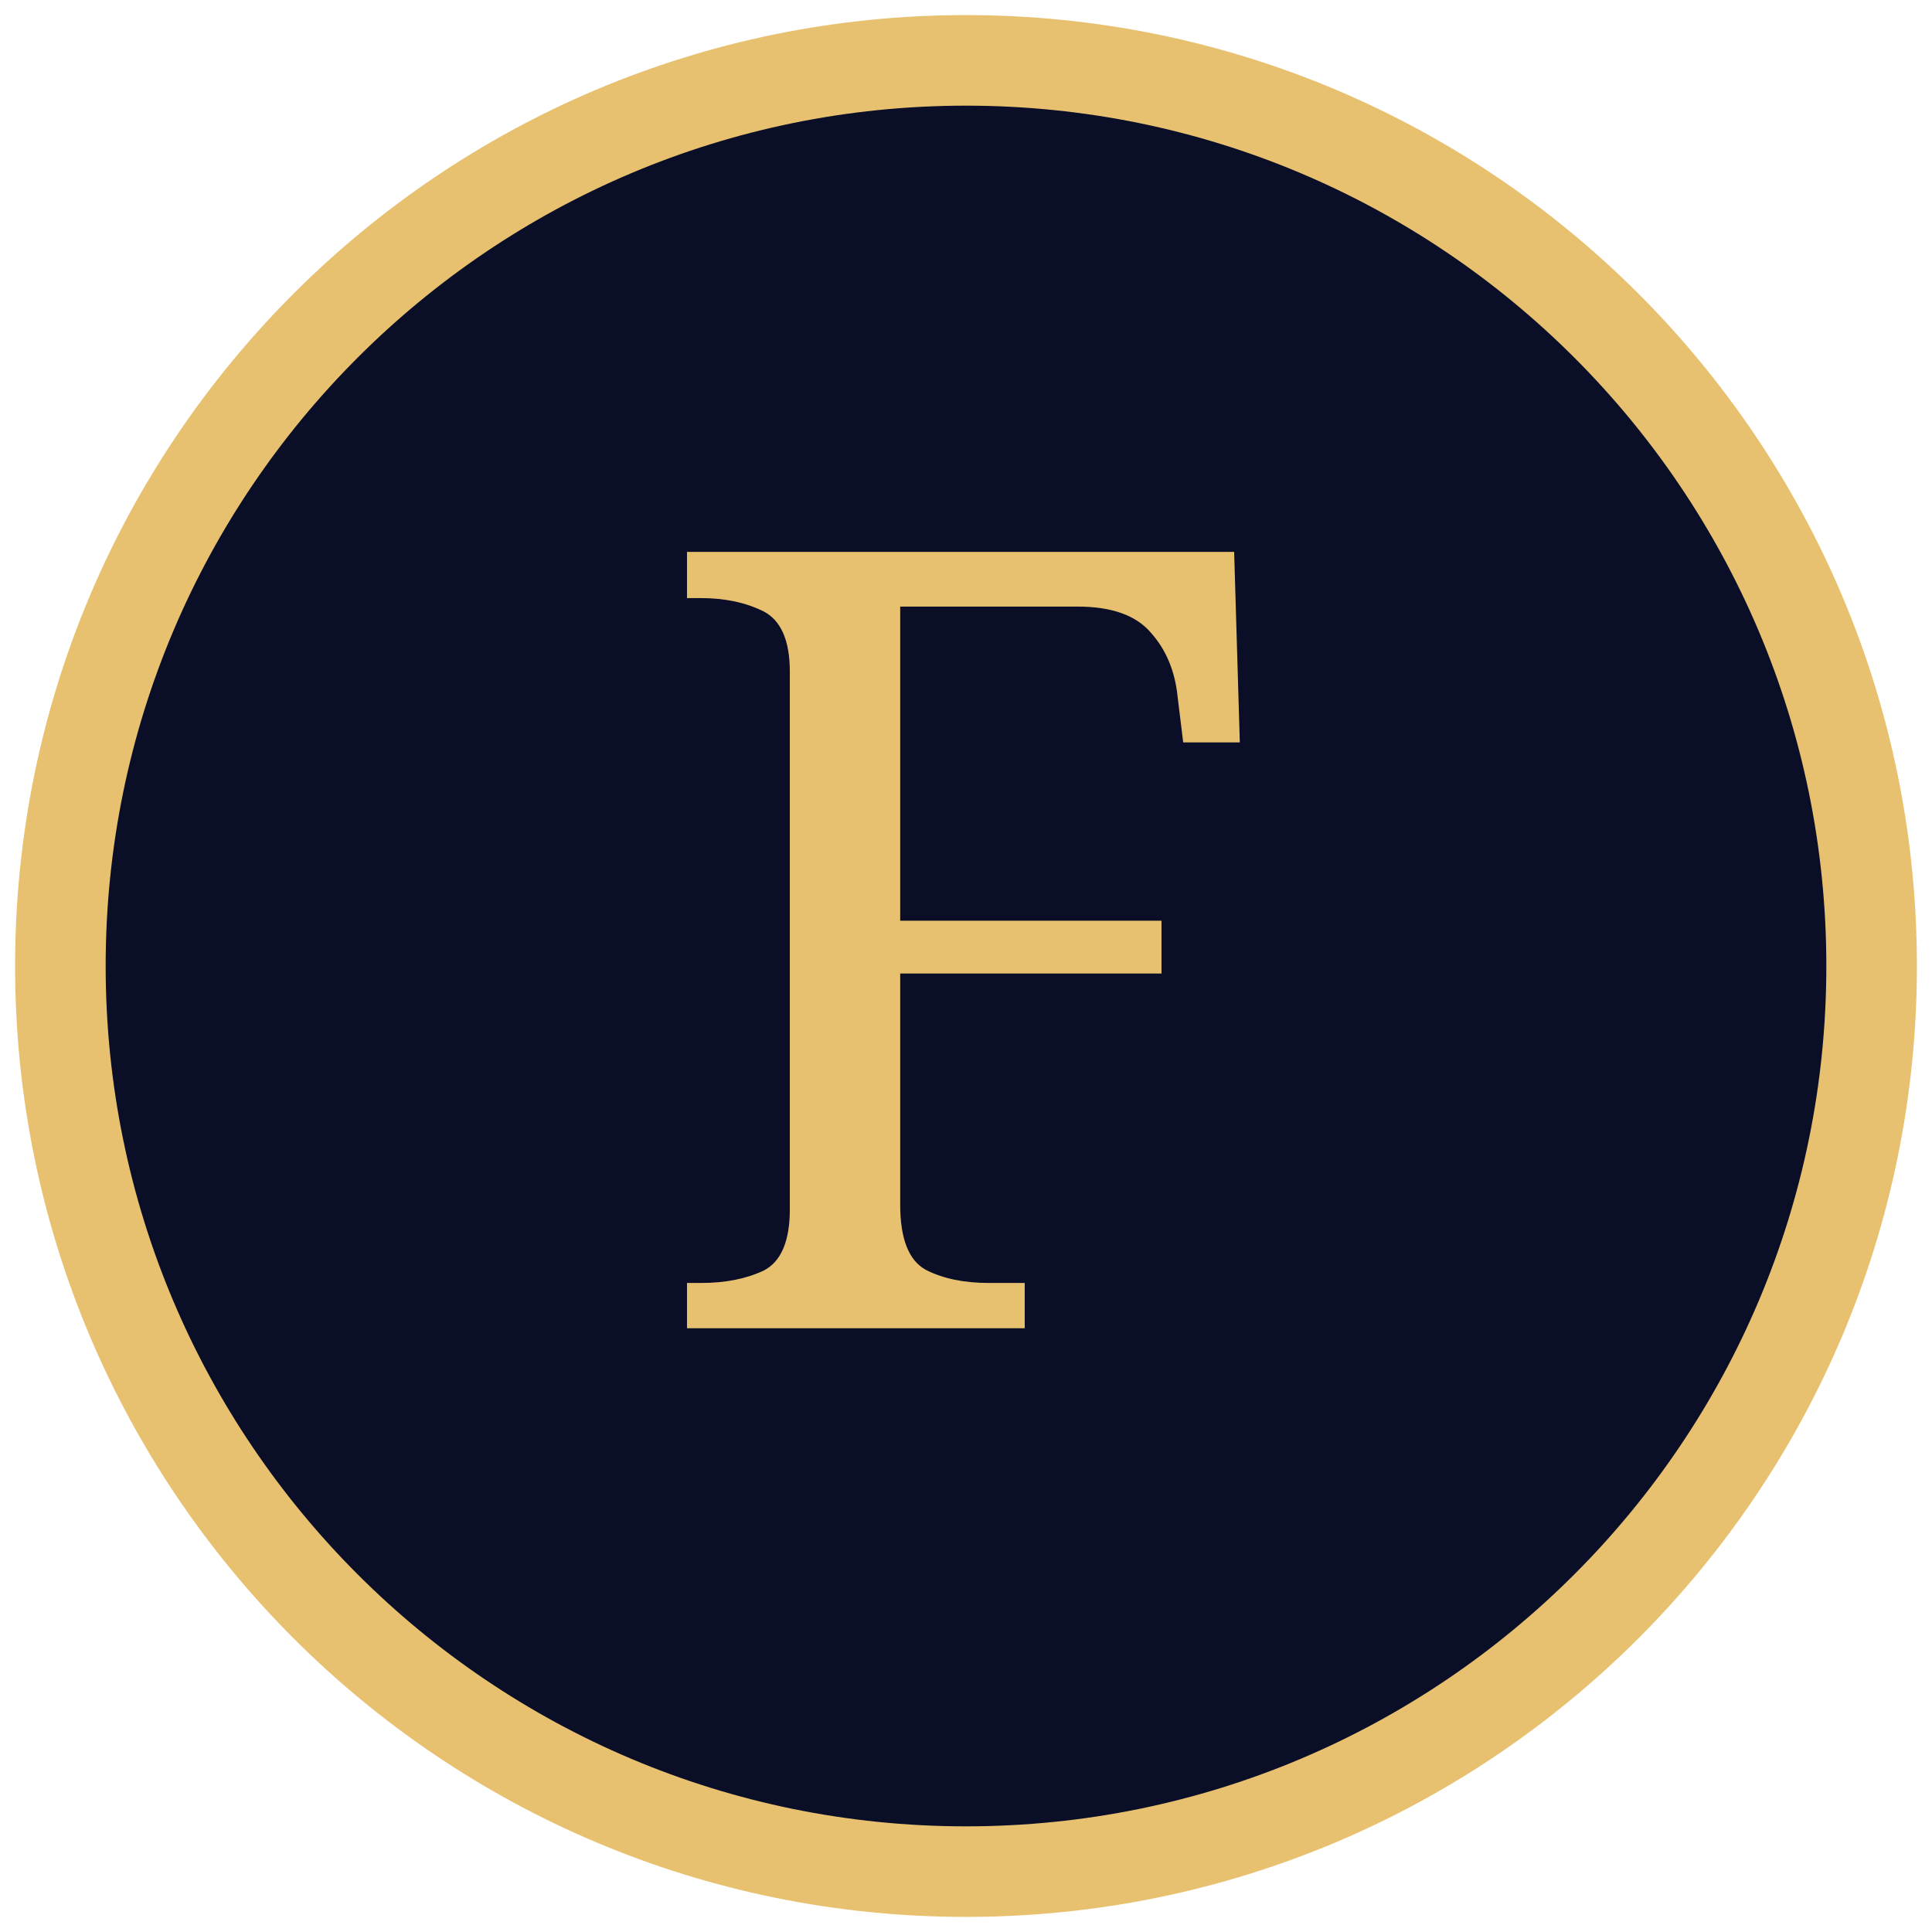
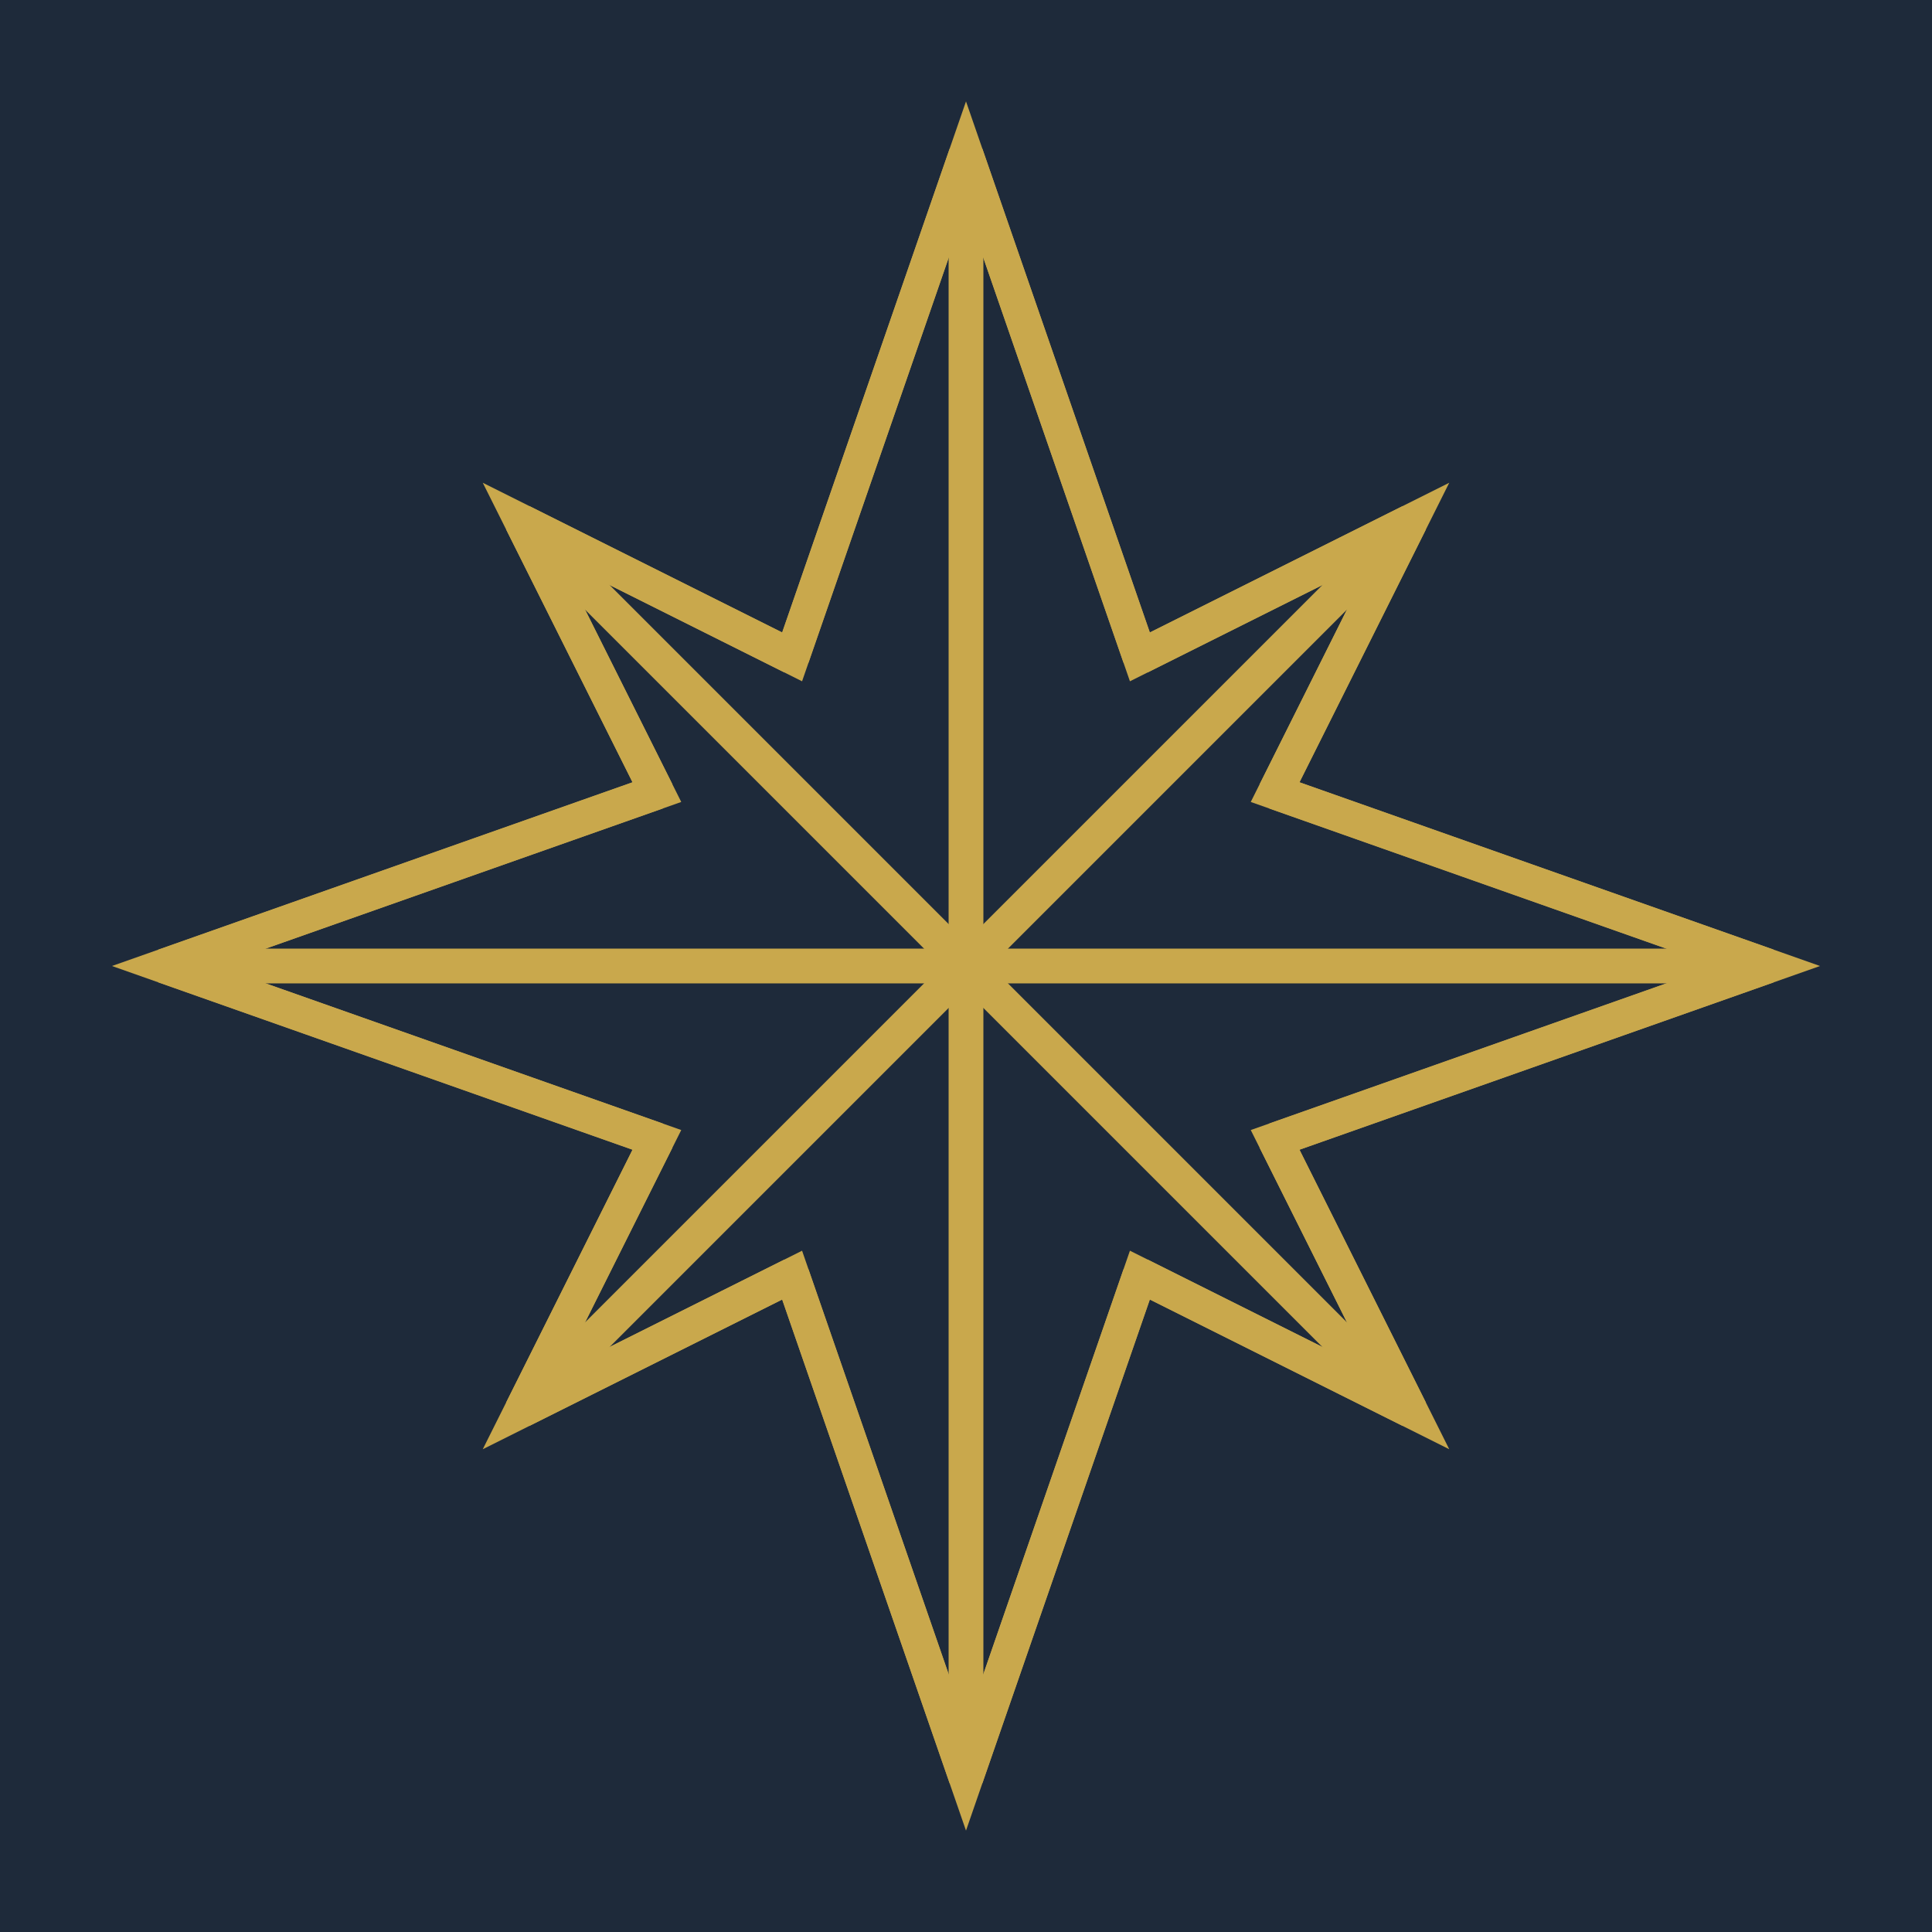
- <svg xmlns="http://www.w3.org/2000/svg" viewBox="0 0 32 32">
-   <circle cx="16" cy="16" r="15" fill="#0a0e27" stroke="#e8c170" stroke-width="1.5" />
-   <text x="16" y="22" text-anchor="middle" font-size="18" fill="#e8c170" font-family="serif">F</text>
+ <svg xmlns="http://www.w3.org/2000/svg" viewBox="0 0 200 200">
+   <rect width="200" height="200" fill="#1e2a3a" />
+   <g stroke="#c9a84c" fill="none" stroke-width="3.60" stroke-linejoin="miter">
+     <polygon points="100.00,16.00 118.00,68.00 146.00,54.00 132.00,82.00 183.00,100.00 132.00,118.00 146.00,146.00 118.00,132.00 100.00,184.00 82.00,132.00 54.00,146.00 68.00,118.00 17.00,100.00 68.00,82.00 54.00,54.00 82.00,68.00" />
+     <line x1="100.00" y1="100.00" x2="100.00" y2="16.00" />
+     <line x1="100.00" y1="100.00" x2="100.00" y2="184.00" />
+     <line x1="100.00" y1="100.00" x2="183.00" y2="100.00" />
+     <line x1="100.00" y1="100.00" x2="17.00" y2="100.00" />
+     <line x1="100.00" y1="100.00" x2="146.00" y2="54.00" />
+     <line x1="100.00" y1="100.00" x2="146.00" y2="146.00" />
+     <line x1="100.00" y1="100.00" x2="54.00" y2="146.00" />
+     <line x1="100.00" y1="100.00" x2="54.00" y2="54.00" />
+     <line x1="100.00" y1="16.00" x2="118.00" y2="68.00" />
+     <line x1="100.00" y1="16.00" x2="82.00" y2="68.00" />
+     <line x1="183.00" y1="100.00" x2="132.00" y2="82.00" />
+     <line x1="183.00" y1="100.00" x2="132.00" y2="118.00" />
+     <line x1="100.00" y1="184.00" x2="118.00" y2="132.00" />
+     <line x1="100.00" y1="184.00" x2="82.00" y2="132.00" />
+     <line x1="17.00" y1="100.00" x2="68.00" y2="118.00" />
+     <line x1="17.00" y1="100.00" x2="68.00" y2="82.00" />
+     <line x1="146.00" y1="54.00" x2="118.00" y2="68.00" />
+     <line x1="146.00" y1="54.00" x2="132.00" y2="82.00" />
+     <line x1="146.00" y1="146.00" x2="132.00" y2="118.00" />
+     <line x1="146.00" y1="146.00" x2="118.00" y2="132.00" />
+     <line x1="54.00" y1="146.00" x2="82.00" y2="132.00" />
+     <line x1="54.00" y1="146.00" x2="68.00" y2="118.00" />
+     <line x1="54.00" y1="54.00" x2="68.00" y2="82.00" />
+     <line x1="54.00" y1="54.00" x2="82.00" y2="68.00" />
+   </g>
</svg>
